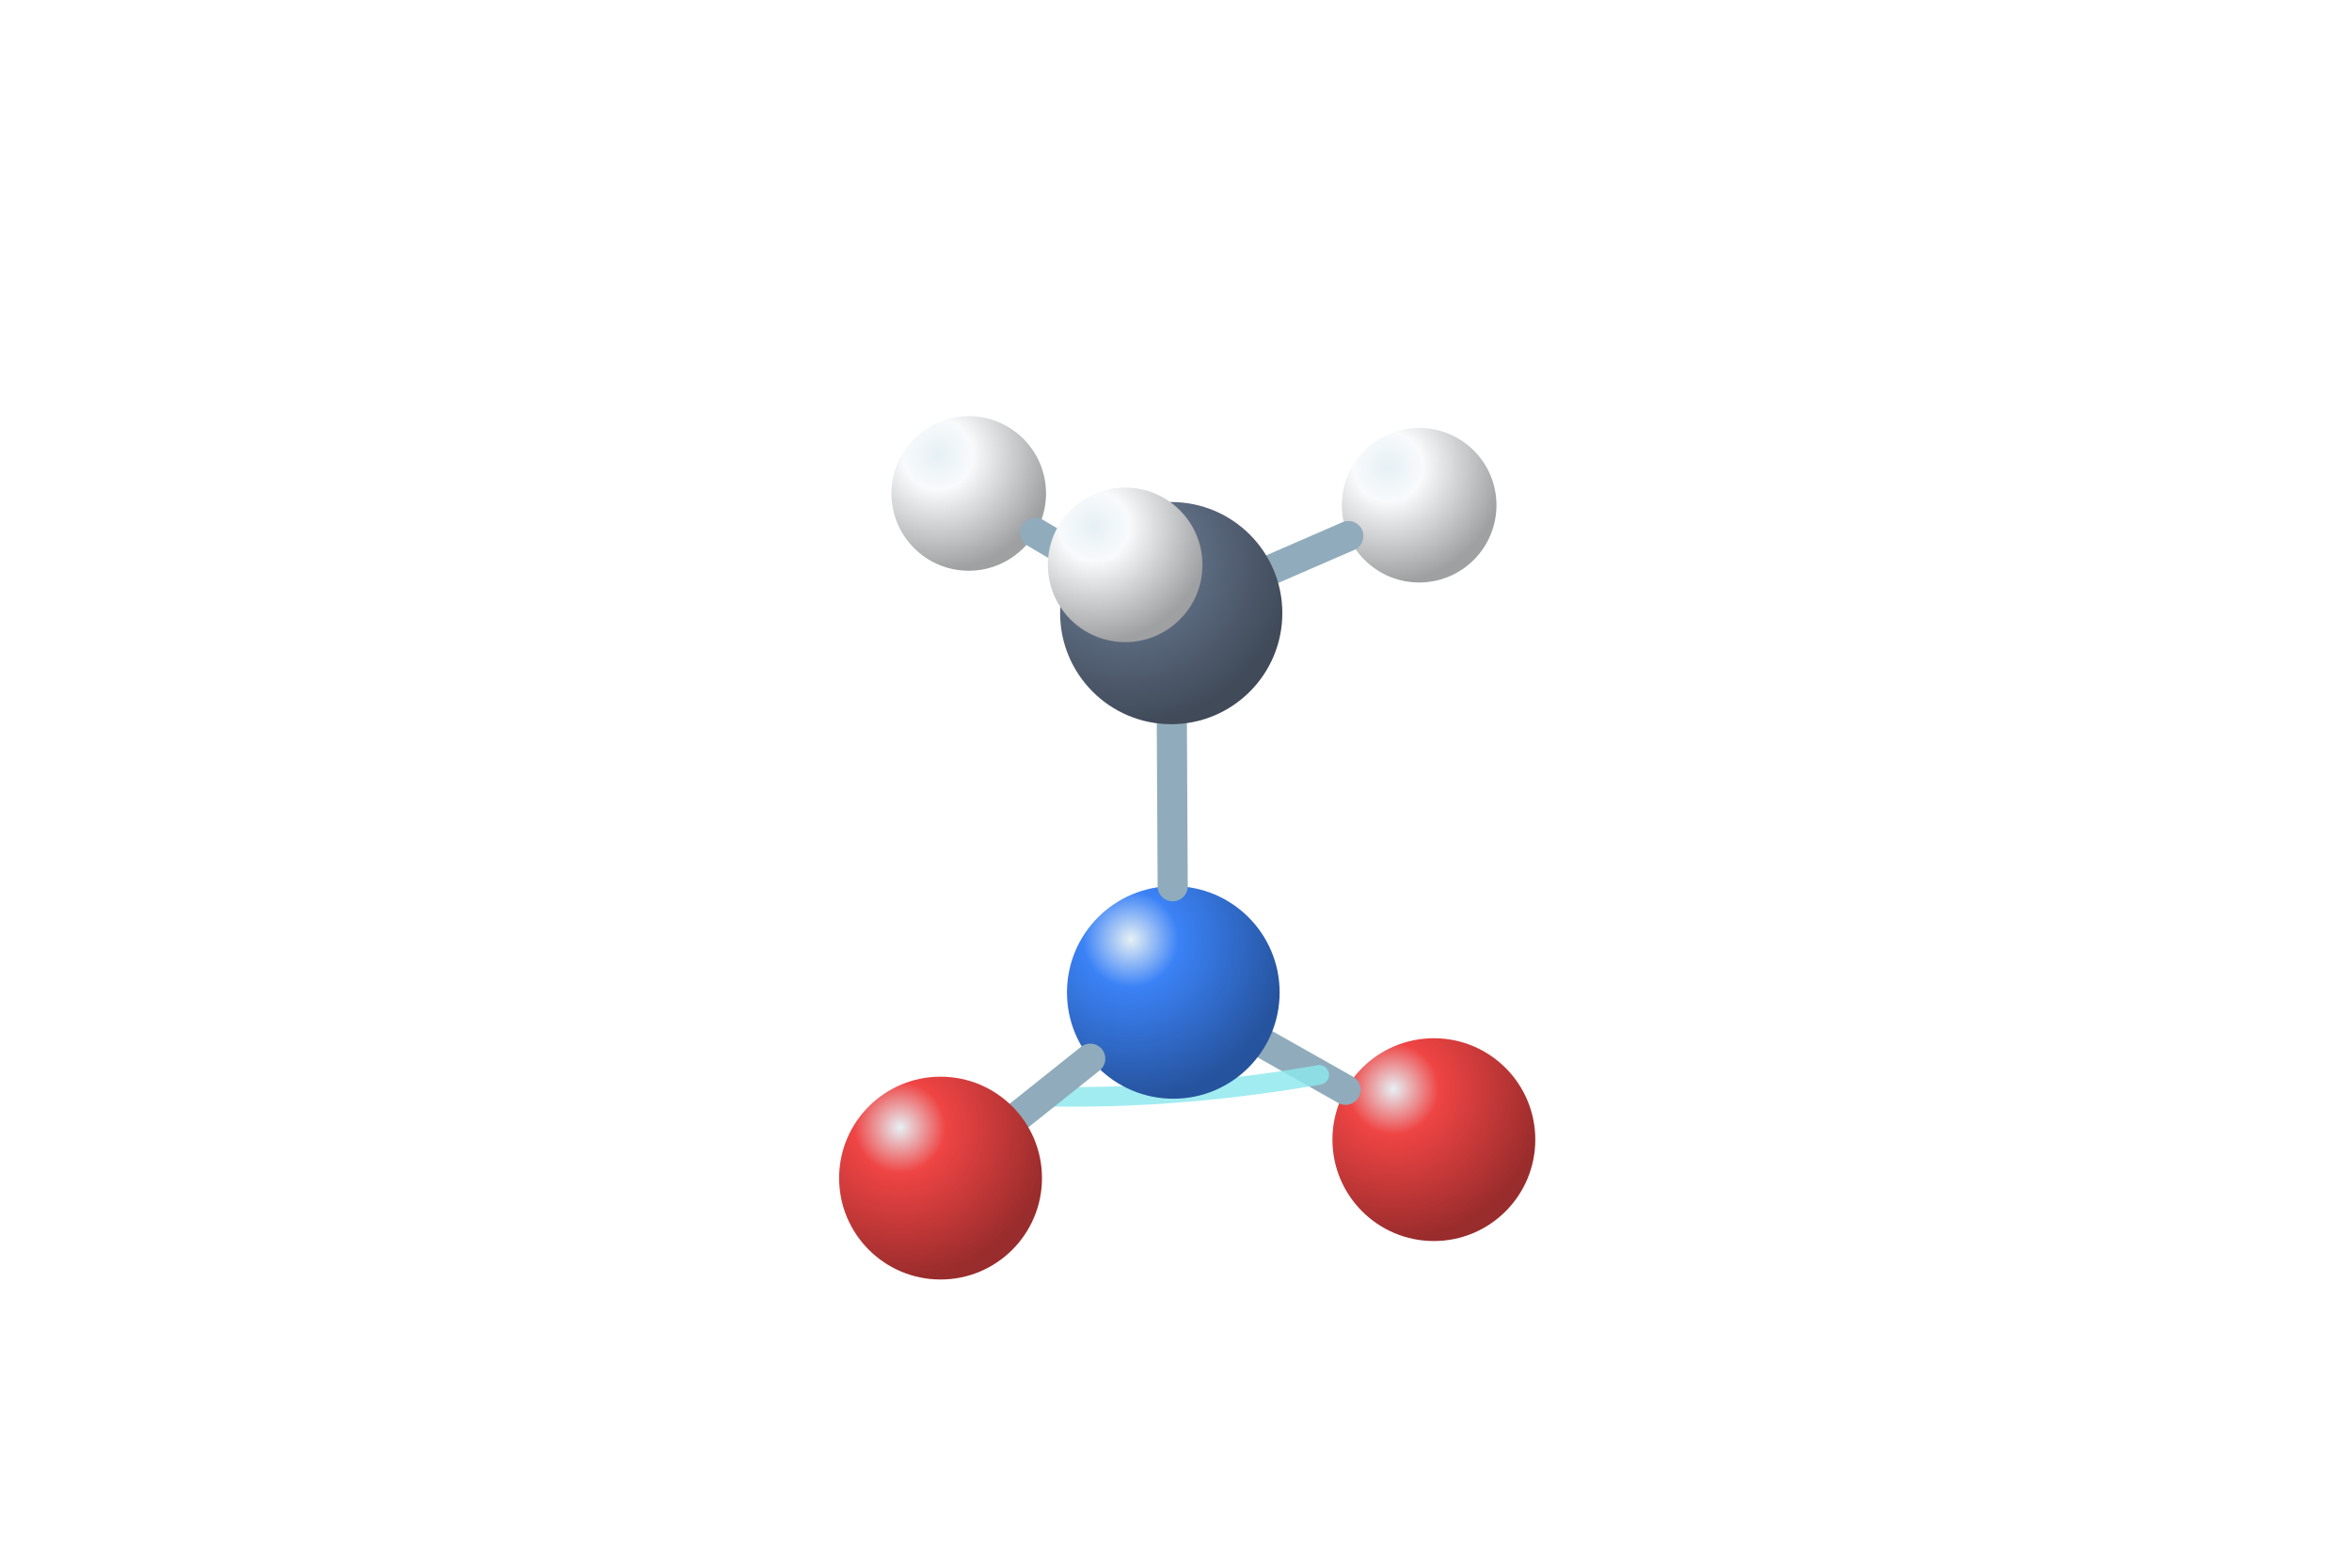
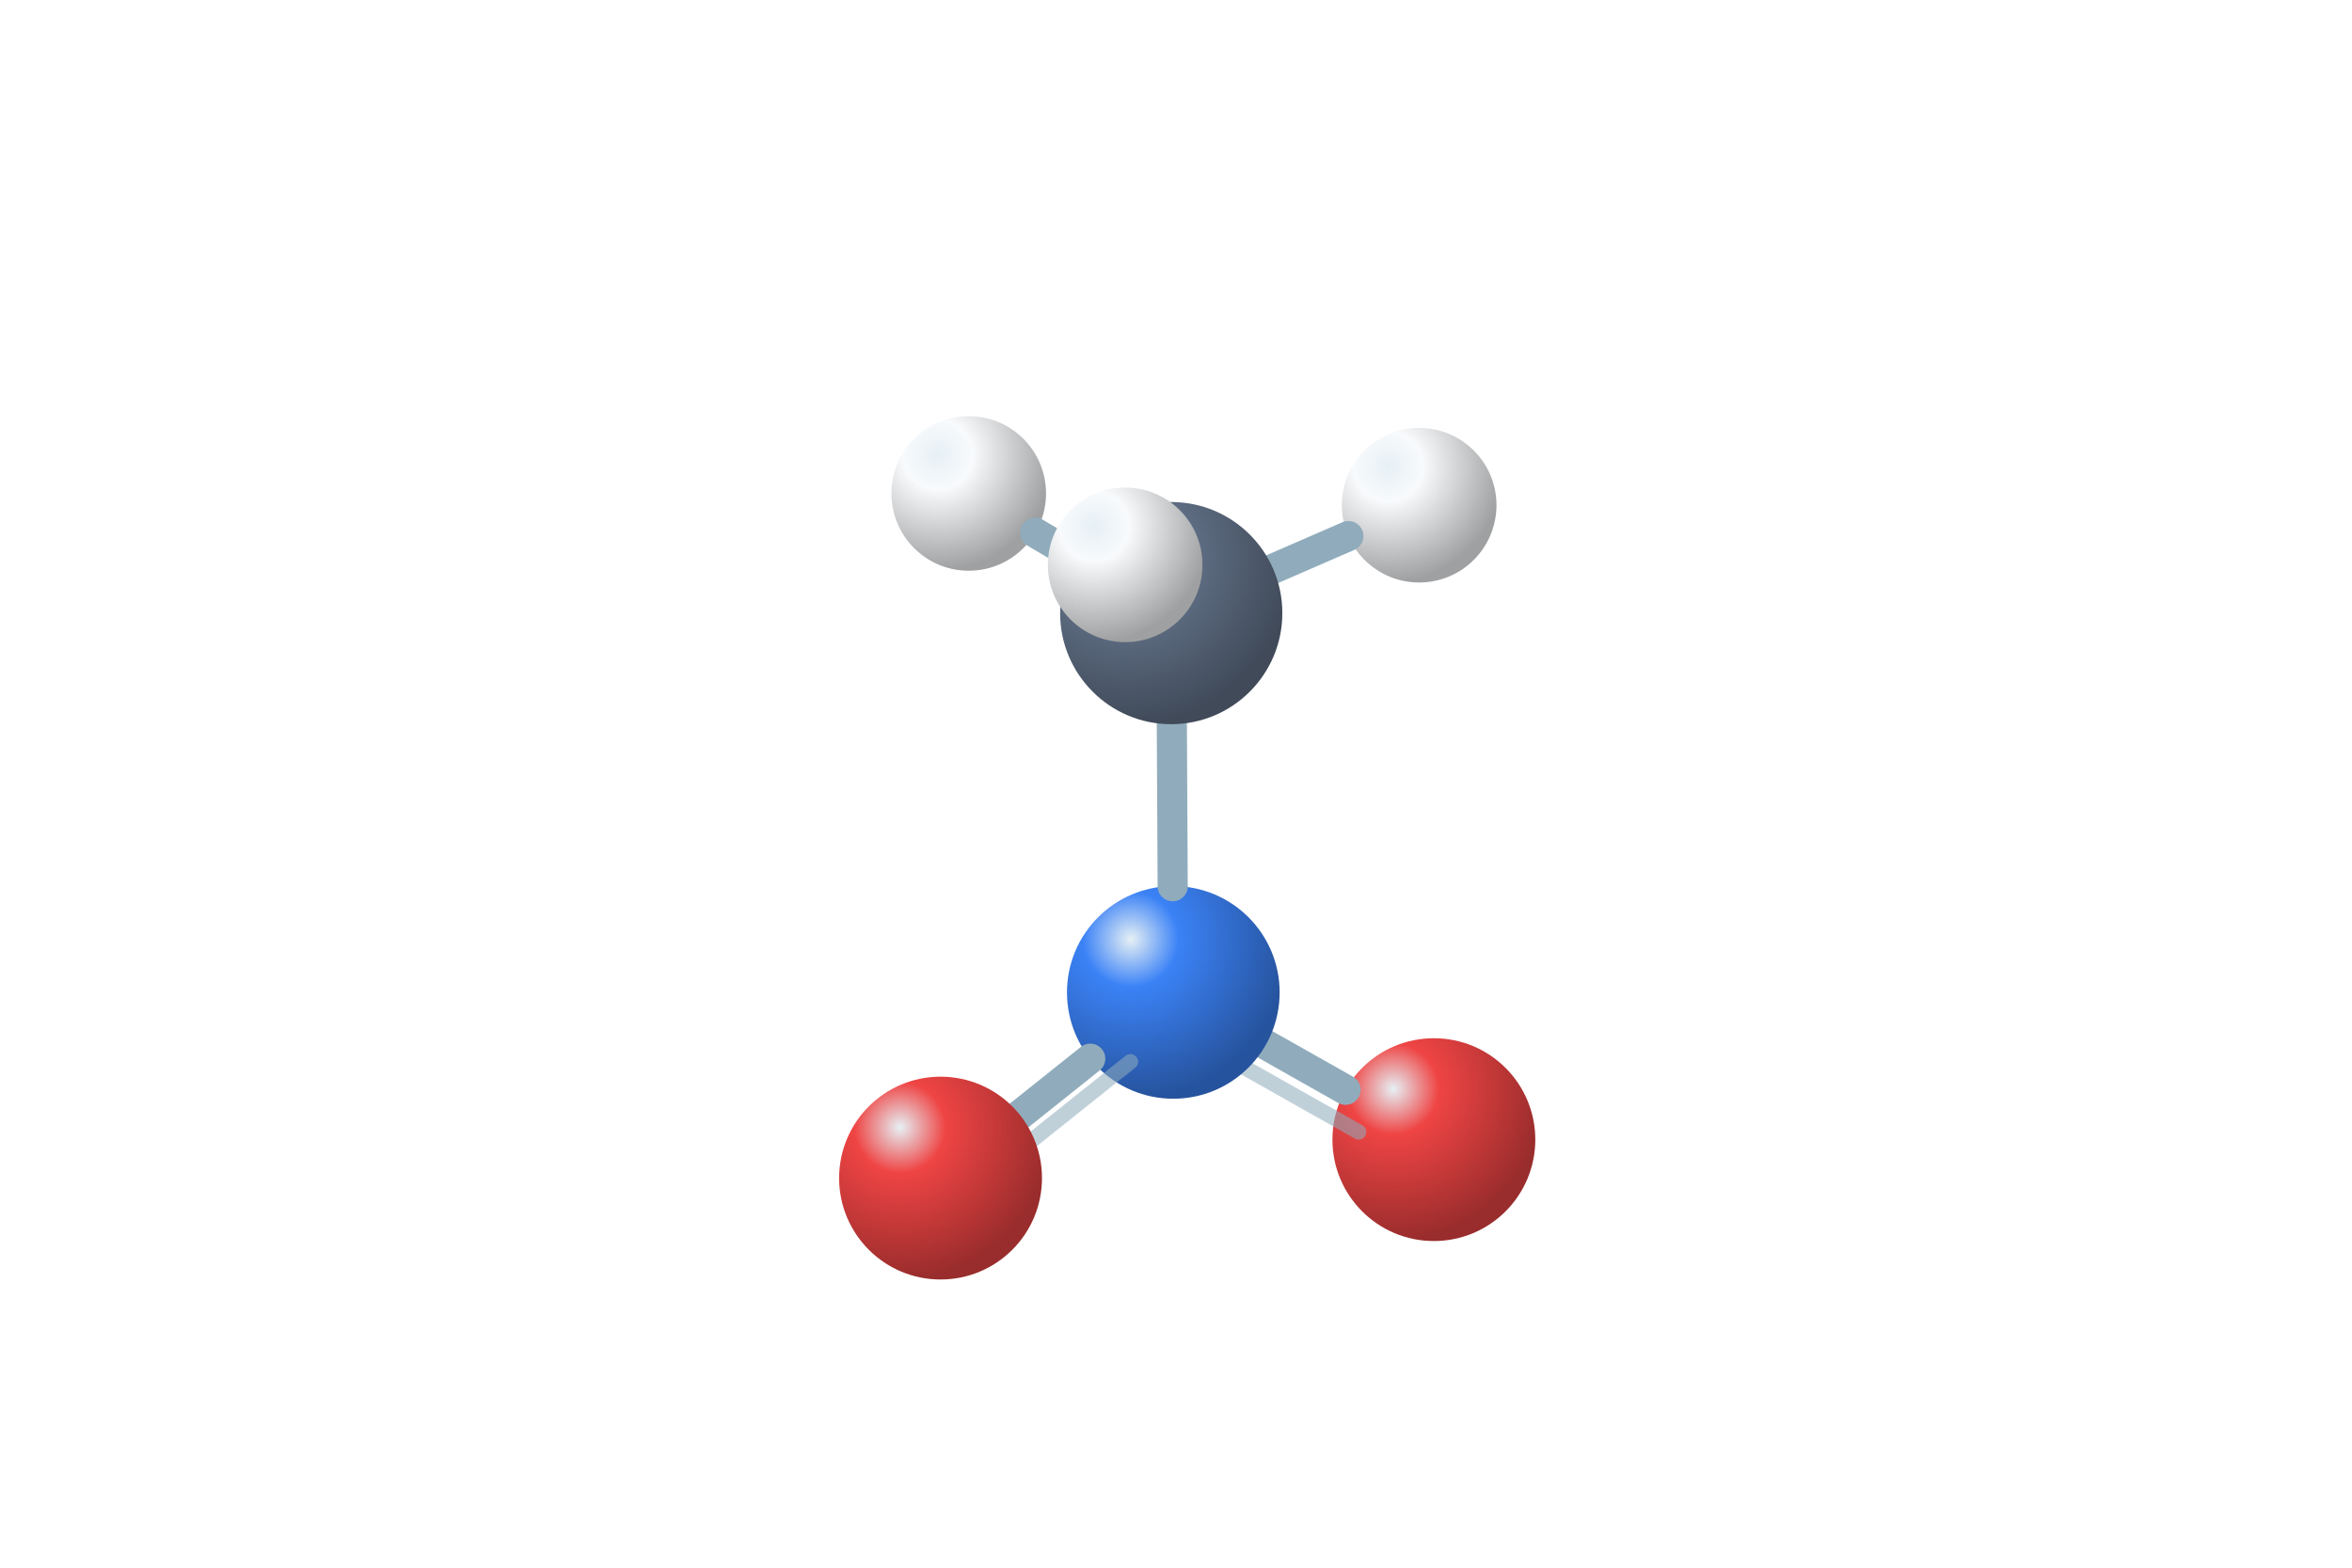
<svg xmlns="http://www.w3.org/2000/svg" viewBox="0 0 192 128">
  <defs>
    <radialGradient id="C" cx="30%" cy="25%" r="75%">
      <stop stop-color="#e6f0f5" />
      <stop offset=".3" stop-color="#64748b" />
      <stop offset="1" stop-color="#404a59" />
    </radialGradient>
    <radialGradient id="N" cx="30%" cy="25%" r="75%">
      <stop stop-color="#e6f0f5" />
      <stop offset=".3" stop-color="#3b82f6" />
      <stop offset="1" stop-color="#26539d" />
    </radialGradient>
    <radialGradient id="O" cx="30%" cy="25%" r="75%">
      <stop stop-color="#e6f0f5" />
      <stop offset=".3" stop-color="#ef4444" />
      <stop offset="1" stop-color="#992c2c" />
    </radialGradient>
    <radialGradient id="H" cx="30%" cy="25%" r="75%">
      <stop stop-color="#e6f0f5" />
      <stop offset=".3" stop-color="#f8fafc" />
      <stop offset="1" stop-color="#9fa0a1" />
    </radialGradient>
  </defs>
  <circle cx="117.05" cy="93.05" r="8.28" fill="url(#O)" />
  <path d="M103.33 85.3L109.84 88.98" stroke="#90acbc" stroke-width="2.46" stroke-linecap="round" />
+   <path data-resonance-distributed-bond="true" data-resonance-branch="1" d="M99.85 86.17L100.31 86.43L100.77 86.69L101.23 86.95L101.69 87.22L102.15 87.48L102.62 87.74L103.08 88L103.54 88.26L104 88.52L104.46 88.78L104.92 89.04L105.38 89.3L105.84 89.56L106.3 89.82L106.76 90.08L107.22 90.34L107.68 90.6L108.15 90.86L108.61 91.12L109.07 91.38L109.53 91.64L109.99 91.9L110.45 92.16L110.91 92.42" fill="none" stroke="#90acbc" stroke-opacity=".56" stroke-width="1.25" stroke-linecap="round" />
  <circle cx="79.08" cy="40.29" r="6.31" fill="url(#H)" />
  <path d="M87.81 45.45L84.51 43.5" stroke="#90acbc" stroke-width="2.46" stroke-linecap="round" />
-   <path data-resonance-three-center="true" d="M85.14 89.52L85.73 89.54L86.33 89.55L86.93 89.55L87.53 89.56L88.13 89.56L88.74 89.55L89.34 89.54L89.95 89.53L90.56 89.52L91.17 89.5L91.78 89.48L92.4 89.45L93.01 89.42L93.63 89.39L94.25 89.36L94.87 89.32L95.5 89.27L96.12 89.22L96.75 89.17L97.38 89.12L98.01 89.06L98.64 89L99.28 88.94L99.91 88.87L100.55 88.8L101.19 88.72L101.83 88.64L102.48 88.56L103.12 88.47L103.77 88.38L104.42 88.29L105.07 88.19L105.72 88.09L106.38 87.98L107.03 87.88L107.69 87.76" fill="none" stroke="#8ce7ee" stroke-opacity=".82" stroke-width="1.6" stroke-linecap="round" />
  <circle cx="115.85" cy="41.25" r="6.31" fill="url(#H)" />
  <circle cx="95.78" cy="81.03" r="8.68" fill="url(#N)" />
  <path d="M103.93 46.44L110.07 43.77" stroke="#90acbc" stroke-width="2.46" stroke-linecap="round" />
  <path d="M95.66 59.13L95.73 72.36" stroke="#90acbc" stroke-width="2.46" stroke-linecap="round" />
+   <path data-resonance-distributed-bond="true" data-resonance-branch="0" d="M92.28 86.69L91.87 87.02L91.45 87.35L91.04 87.67L90.63 88L90.22 88.33L89.81 88.66L89.4 88.99L88.98 89.32L88.57 89.64L88.16 89.97L87.75 90.3L87.34 90.63L86.93 90.96L86.51 91.29L86.1 91.62L85.69 91.94L85.28 92.27L84.87 92.6L84.46 92.93L84.04 93.26L83.63 93.59L83.22 93.91L82.81 94.24L82.4 94.57" fill="none" stroke="#90acbc" stroke-opacity=".56" stroke-width="1.25" stroke-linecap="round" />
  <path d="M89 86.44L83.25 91.03" stroke="#90acbc" stroke-width="2.46" stroke-linecap="round" />
  <circle cx="95.61" cy="50.06" r="9.07" fill="url(#C)" />
  <circle cx="76.78" cy="96.19" r="8.28" fill="url(#O)" />
  <circle cx="91.85" cy="46.12" r="6.31" fill="url(#H)" />
</svg>
